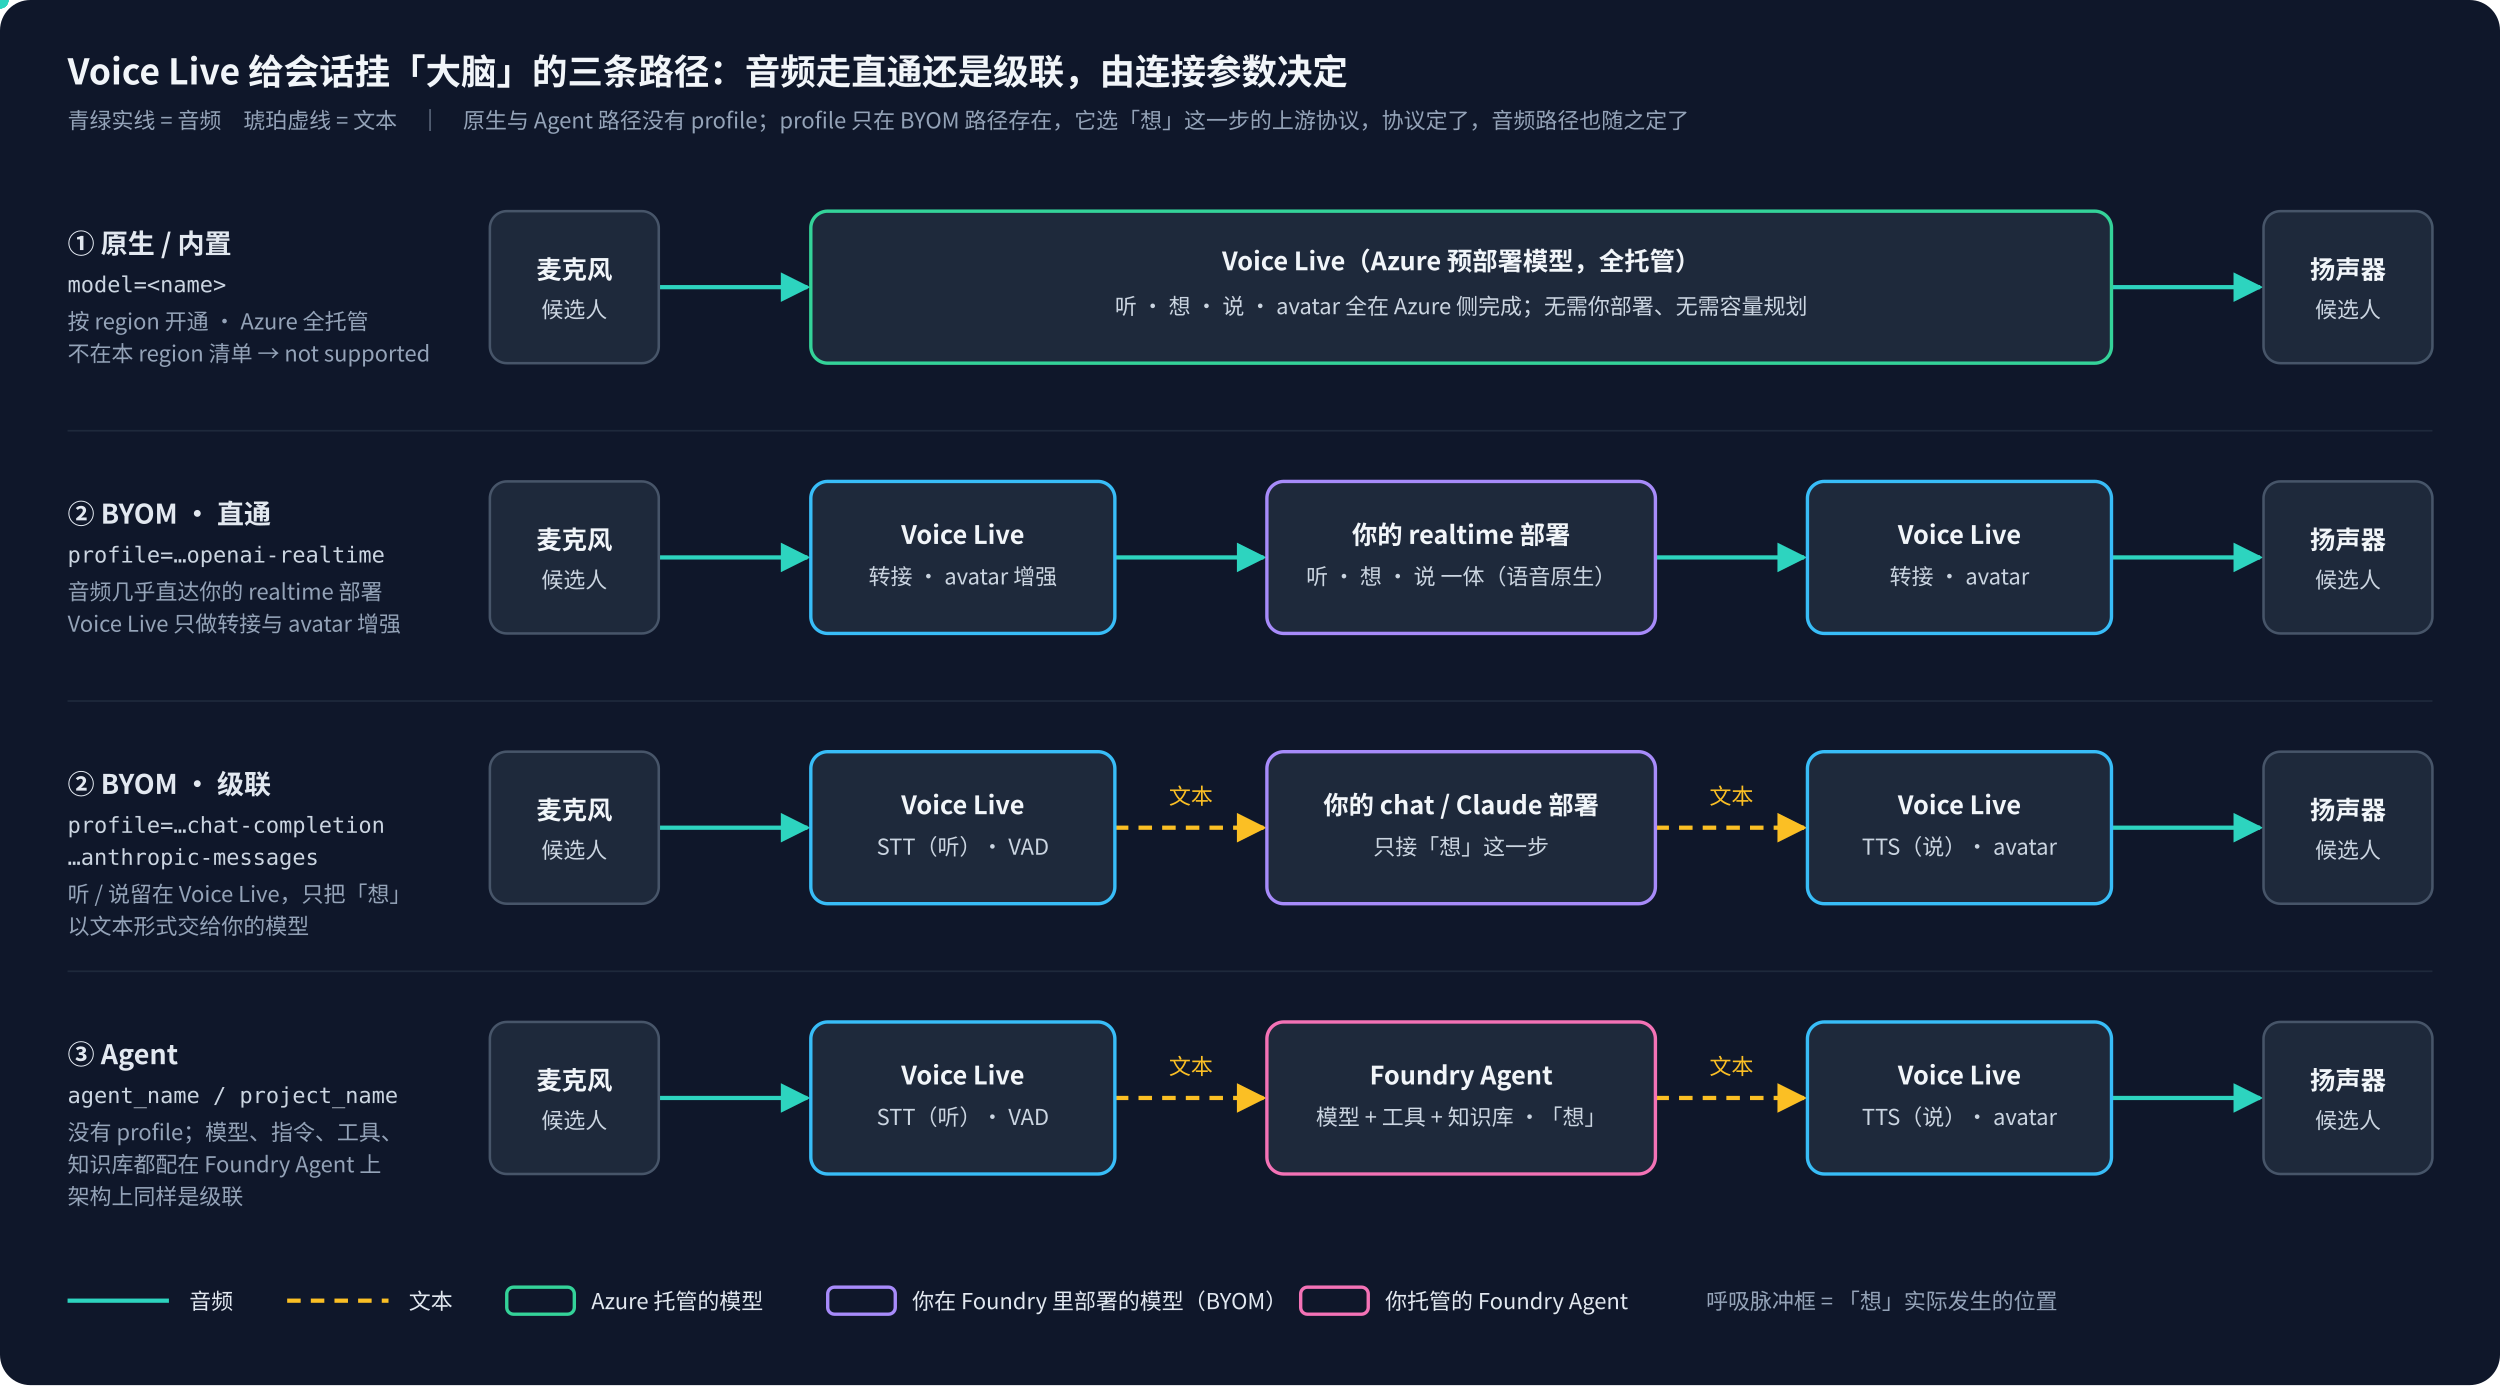
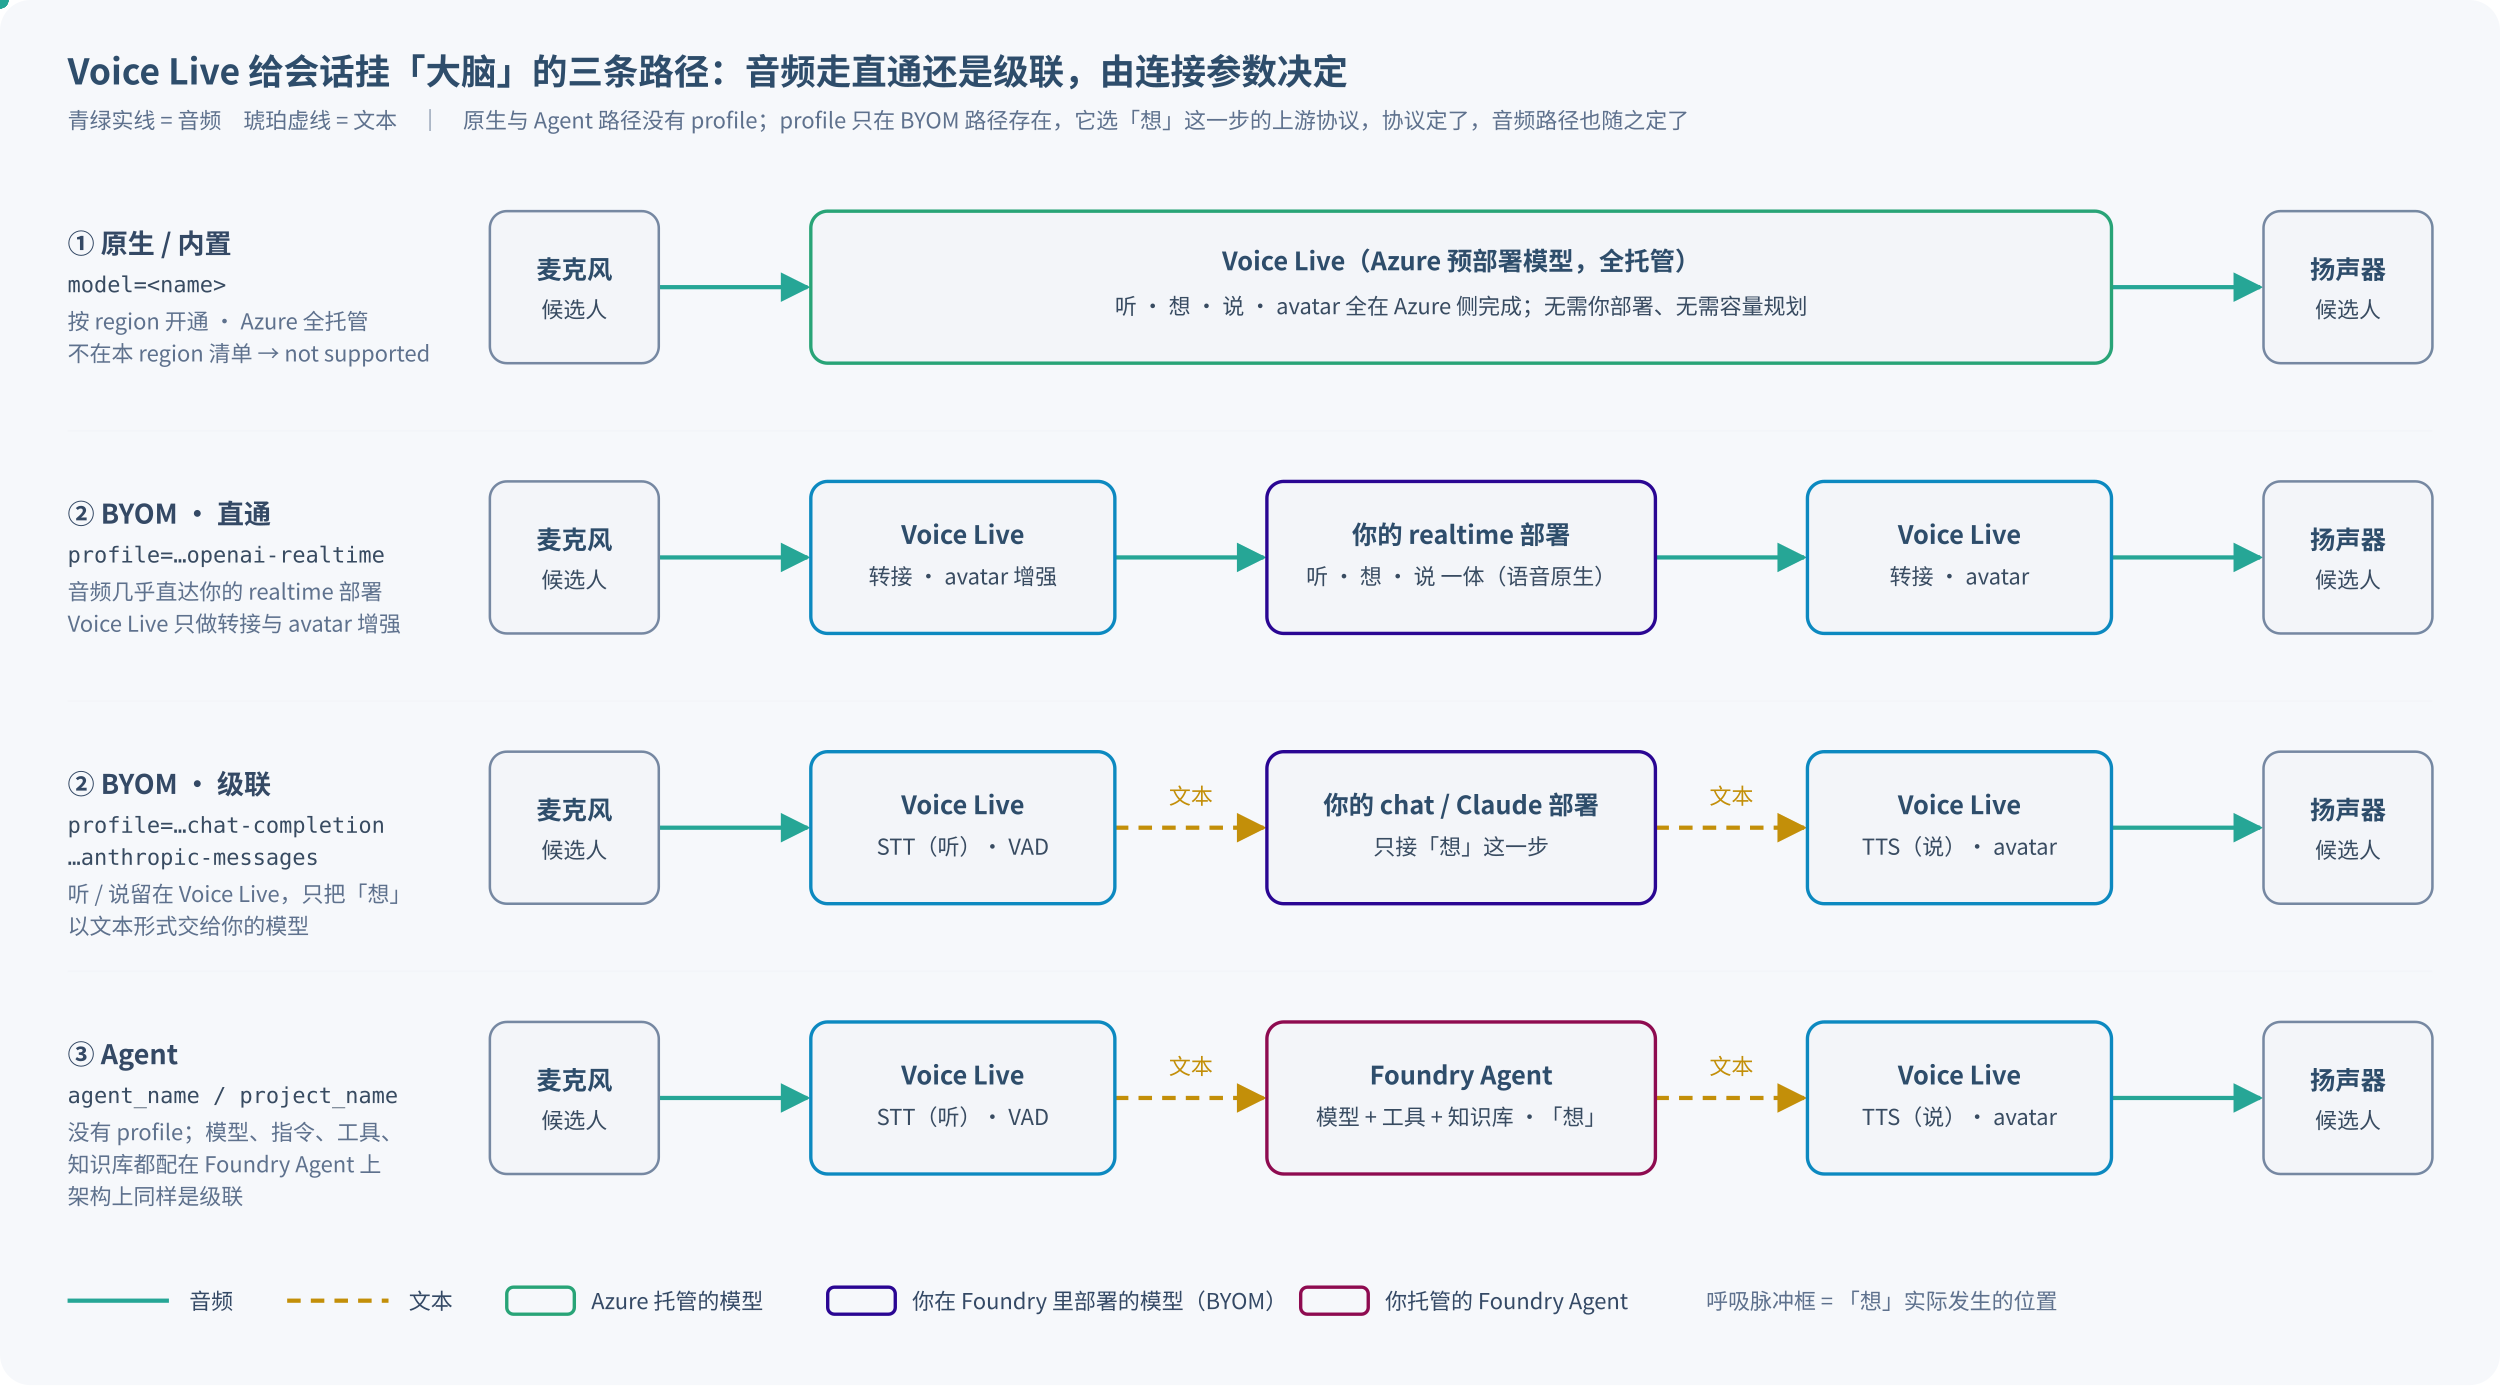
<svg xmlns="http://www.w3.org/2000/svg" width="1480" height="820" viewBox="0 0 1480 820" font-family="-apple-system, 'PingFang SC', 'Hiragino Sans GB', 'Noto Sans CJK SC', 'Helvetica Neue', Arial, sans-serif">
  <style>
-     .title { font-size: 21px; font-weight: 700; fill: #f1f5f9; }
-     .sub { font-size: 13px; fill: #94a3b8; }
-     .lane-t { font-size: 16px; font-weight: 700; fill: #e2e8f0; }
-     .lane-s { font-size: 13px; fill: #94a3b8; }
-     .lane-m { font-size: 13px; fill: #cbd5e1; font-family: 'SF Mono', Menlo, Consolas, monospace; }
-     .box-t { font-size: 15px; font-weight: 700; fill: #f1f5f9; text-anchor: middle; }
-     .box-s { font-size: 13px; fill: #cbd5e1; text-anchor: middle; }
-     .seg-l { font-size: 13px; fill: #fbbf24; text-anchor: middle; }
-     .audio { stroke: #2dd4bf; stroke-width: 2.5; fill: none; }
-     .text { stroke: #fbbf24; stroke-width: 2.5; fill: none; stroke-dasharray: 8 6; animation: flow 1.2s linear infinite; }
+     .title { font-size: 21px; font-weight: 700; fill: #2e4d6b; }
+     .sub { font-size: 13px; fill: #5e718d; }
+     .lane-t { font-size: 16px; font-weight: 700; fill: #344965; }
+     .lane-s { font-size: 13px; fill: #5e718d; }
+     .lane-m { font-size: 13px; fill: #384b61; font-family: 'SF Mono', Menlo, Consolas, monospace; }
+     .box-t { font-size: 15px; font-weight: 700; fill: #2e4d6b; text-anchor: middle; }
+     .box-s { font-size: 13px; fill: #384b61; text-anchor: middle; }
+     .seg-l { font-size: 13px; fill: #c38f09; text-anchor: middle; }
+     .audio { stroke: #26a696; stroke-width: 2.5; fill: none; }
+     .text { stroke: #c38f09; stroke-width: 2.5; fill: none; stroke-dasharray: 8 6; animation: flow 1.2s linear infinite; }
    .think { animation: breathe 2.4s ease-in-out infinite; }
    @keyframes flow { to { stroke-dashoffset: -28; } }
    @keyframes breathe { 0%,100% { stroke-opacity: 0.55; } 50% { stroke-opacity: 1; } }
  </style>
  <defs>
    <marker id="aA" viewBox="0 0 10 10" refX="9" refY="5" markerWidth="7" markerHeight="7" orient="auto">
-       <path d="M0,0 L10,5 L0,10 z" fill="#2dd4bf" />
+       <path d="M0,0 L10,5 L0,10 z" fill="#26a696" />
    </marker>
    <marker id="aT" viewBox="0 0 10 10" refX="9" refY="5" markerWidth="7" markerHeight="7" orient="auto">
-       <path d="M0,0 L10,5 L0,10 z" fill="#fbbf24" />
+       <path d="M0,0 L10,5 L0,10 z" fill="#c38f09" />
    </marker>
  </defs>
-   <rect width="1480" height="820" rx="18" fill="#0f172a" />
+   <rect width="1480" height="820" rx="18" fill="#f6f8fb" />
  <text x="40" y="50" class="title">Voice Live 给会话挂「大脑」的三条路径：音频走直通还是级联，由连接参数决定</text>
  <text x="40" y="76" class="sub">青绿实线 = 音频　琥珀虚线 = 文本　｜　原生与 Agent 路径没有 profile；profile 只在 BYOM 路径存在，它选「想」这一步的上游协议，协议定了，音频路径也随之定了</text>
-   <line x1="40" y1="255" x2="1440" y2="255" stroke="#1e293b" stroke-width="1" />
-   <line x1="40" y1="415" x2="1440" y2="415" stroke="#1e293b" stroke-width="1" />
-   <line x1="40" y1="575" x2="1440" y2="575" stroke="#1e293b" stroke-width="1" />
+   <line x1="40" y1="255" x2="1440" y2="255" stroke="#f3f5f9" stroke-width="1" />
+   <line x1="40" y1="415" x2="1440" y2="415" stroke="#f3f5f9" stroke-width="1" />
+   <line x1="40" y1="575" x2="1440" y2="575" stroke="#f3f5f9" stroke-width="1" />
  <text x="40" y="150" class="lane-t">① 原生 / 内置</text>
  <text x="40" y="173" class="lane-m">model=&lt;name&gt;</text>
  <text x="40" y="195" class="lane-s">按 region 开通 · Azure 全托管</text>
  <text x="40" y="214" class="lane-s">不在本 region 清单 → not supported</text>
  <line x1="390" y1="170" x2="478" y2="170" class="audio" marker-end="url(#aA)" />
  <line x1="1250" y1="170" x2="1338" y2="170" class="audio" marker-end="url(#aA)" />
-   <circle r="5" fill="#2dd4bf">
+   <circle r="5" fill="#26a696">
    <animateMotion dur="3.2s" repeatCount="indefinite" path="M390,170 L1340,170" />
  </circle>
-   <circle r="5" fill="#2dd4bf">
+   <circle r="5" fill="#26a696">
    <animateMotion dur="3.2s" begin="1.6s" repeatCount="indefinite" path="M390,170 L1340,170" />
  </circle>
-   <rect x="290" y="125" width="100" height="90" rx="10" fill="#1e293b" stroke="#475569" stroke-width="1.5" />
+   <rect x="290" y="125" width="100" height="90" rx="10" fill="#f3f5f9" stroke="#7688a2" stroke-width="1.5" />
  <text x="340" y="165" class="box-t">麦克风</text>
  <text x="340" y="188" class="box-s">候选人</text>
-   <rect x="480" y="125" width="770" height="90" rx="10" fill="#1e293b" stroke="#34d399" stroke-width="2" class="think" />
+   <rect x="480" y="125" width="770" height="90" rx="10" fill="#f3f5f9" stroke="#28a477" stroke-width="2" class="think" />
  <text x="865" y="160" class="box-t">Voice Live（Azure 预部署模型，全托管）</text>
  <text x="865" y="186" class="box-s">听 · 想 · 说 · avatar 全在 Azure 侧完成；无需你部署、无需容量规划</text>
-   <rect x="1340" y="125" width="100" height="90" rx="10" fill="#1e293b" stroke="#475569" stroke-width="1.5" />
+   <rect x="1340" y="125" width="100" height="90" rx="10" fill="#f3f5f9" stroke="#7688a2" stroke-width="1.5" />
  <text x="1390" y="165" class="box-t">扬声器</text>
  <text x="1390" y="188" class="box-s">候选人</text>
  <text x="40" y="310" class="lane-t">② BYOM · 直通</text>
  <text x="40" y="333" class="lane-m">profile=…openai-realtime</text>
  <text x="40" y="355" class="lane-s">音频几乎直达你的 realtime 部署</text>
  <text x="40" y="374" class="lane-s">Voice Live 只做转接与 avatar 增强</text>
  <line x1="390" y1="330" x2="478" y2="330" class="audio" marker-end="url(#aA)" />
  <line x1="660" y1="330" x2="748" y2="330" class="audio" marker-end="url(#aA)" />
  <line x1="980" y1="330" x2="1068" y2="330" class="audio" marker-end="url(#aA)" />
  <line x1="1250" y1="330" x2="1338" y2="330" class="audio" marker-end="url(#aA)" />
-   <circle r="5" fill="#2dd4bf">
+   <circle r="5" fill="#26a696">
    <animateMotion dur="3.2s" repeatCount="indefinite" path="M390,330 L1340,330" />
  </circle>
-   <circle r="5" fill="#2dd4bf">
+   <circle r="5" fill="#26a696">
    <animateMotion dur="3.2s" begin="1.6s" repeatCount="indefinite" path="M390,330 L1340,330" />
  </circle>
-   <rect x="290" y="285" width="100" height="90" rx="10" fill="#1e293b" stroke="#475569" stroke-width="1.5" />
+   <rect x="290" y="285" width="100" height="90" rx="10" fill="#f3f5f9" stroke="#7688a2" stroke-width="1.5" />
  <text x="340" y="325" class="box-t">麦克风</text>
  <text x="340" y="348" class="box-s">候选人</text>
-   <rect x="480" y="285" width="180" height="90" rx="10" fill="#1e293b" stroke="#38bdf8" stroke-width="2" />
+   <rect x="480" y="285" width="180" height="90" rx="10" fill="#f3f5f9" stroke="#0c89c0" stroke-width="2" />
  <text x="570" y="322" class="box-t">Voice Live</text>
  <text x="570" y="346" class="box-s">转接 · avatar 增强</text>
-   <rect x="750" y="285" width="230" height="90" rx="10" fill="#1e293b" stroke="#a78bfa" stroke-width="2" class="think" />
+   <rect x="750" y="285" width="230" height="90" rx="10" fill="#f3f5f9" stroke="#2a0693" stroke-width="2" class="think" />
  <text x="865" y="322" class="box-t">你的 realtime 部署</text>
  <text x="865" y="346" class="box-s">听 · 想 · 说 一体（语音原生）</text>
-   <rect x="1070" y="285" width="180" height="90" rx="10" fill="#1e293b" stroke="#38bdf8" stroke-width="2" />
+   <rect x="1070" y="285" width="180" height="90" rx="10" fill="#f3f5f9" stroke="#0c89c0" stroke-width="2" />
  <text x="1160" y="322" class="box-t">Voice Live</text>
  <text x="1160" y="346" class="box-s">转接 · avatar</text>
-   <rect x="1340" y="285" width="100" height="90" rx="10" fill="#1e293b" stroke="#475569" stroke-width="1.5" />
+   <rect x="1340" y="285" width="100" height="90" rx="10" fill="#f3f5f9" stroke="#7688a2" stroke-width="1.5" />
  <text x="1390" y="325" class="box-t">扬声器</text>
  <text x="1390" y="348" class="box-s">候选人</text>
  <text x="40" y="470" class="lane-t">② BYOM · 级联</text>
  <text x="40" y="493" class="lane-m">profile=…chat-completion</text>
  <text x="40" y="512" class="lane-m">　　　　 …anthropic-messages</text>
  <text x="40" y="534" class="lane-s">听 / 说留在 Voice Live，只把「想」</text>
  <text x="40" y="553" class="lane-s">以文本形式交给你的模型</text>
  <line x1="390" y1="490" x2="478" y2="490" class="audio" marker-end="url(#aA)" />
  <line x1="660" y1="490" x2="748" y2="490" class="text" marker-end="url(#aT)" />
  <text x="705" y="476" class="seg-l">文本</text>
  <line x1="980" y1="490" x2="1068" y2="490" class="text" marker-end="url(#aT)" />
  <text x="1025" y="476" class="seg-l">文本</text>
  <line x1="1250" y1="490" x2="1338" y2="490" class="audio" marker-end="url(#aA)" />
-   <circle r="5" fill="#2dd4bf">
+   <circle r="5" fill="#26a696">
    <animateMotion dur="3.2s" repeatCount="indefinite" path="M390,490 L1340,490" />
-     <animate attributeName="fill" calcMode="discrete" keyTimes="0;0.284;0.716" values="#2dd4bf;#fbbf24;#2dd4bf" dur="3.2s" repeatCount="indefinite" />
+     <animate attributeName="fill" calcMode="discrete" keyTimes="0;0.284;0.716" values="#26a696;#c38f09;#26a696" dur="3.2s" repeatCount="indefinite" />
  </circle>
-   <circle r="5" fill="#2dd4bf">
+   <circle r="5" fill="#26a696">
    <animateMotion dur="3.2s" begin="1.6s" repeatCount="indefinite" path="M390,490 L1340,490" />
-     <animate attributeName="fill" calcMode="discrete" keyTimes="0;0.284;0.716" values="#2dd4bf;#fbbf24;#2dd4bf" dur="3.2s" begin="1.6s" repeatCount="indefinite" />
+     <animate attributeName="fill" calcMode="discrete" keyTimes="0;0.284;0.716" values="#26a696;#c38f09;#26a696" dur="3.2s" begin="1.6s" repeatCount="indefinite" />
  </circle>
-   <rect x="290" y="445" width="100" height="90" rx="10" fill="#1e293b" stroke="#475569" stroke-width="1.5" />
+   <rect x="290" y="445" width="100" height="90" rx="10" fill="#f3f5f9" stroke="#7688a2" stroke-width="1.5" />
  <text x="340" y="485" class="box-t">麦克风</text>
  <text x="340" y="508" class="box-s">候选人</text>
-   <rect x="480" y="445" width="180" height="90" rx="10" fill="#1e293b" stroke="#38bdf8" stroke-width="2" />
+   <rect x="480" y="445" width="180" height="90" rx="10" fill="#f3f5f9" stroke="#0c89c0" stroke-width="2" />
  <text x="570" y="482" class="box-t">Voice Live</text>
  <text x="570" y="506" class="box-s">STT（听）· VAD</text>
-   <rect x="750" y="445" width="230" height="90" rx="10" fill="#1e293b" stroke="#a78bfa" stroke-width="2" class="think" />
+   <rect x="750" y="445" width="230" height="90" rx="10" fill="#f3f5f9" stroke="#2a0693" stroke-width="2" class="think" />
  <text x="865" y="482" class="box-t">你的 chat / Claude 部署</text>
  <text x="865" y="506" class="box-s">只接「想」这一步</text>
-   <rect x="1070" y="445" width="180" height="90" rx="10" fill="#1e293b" stroke="#38bdf8" stroke-width="2" />
+   <rect x="1070" y="445" width="180" height="90" rx="10" fill="#f3f5f9" stroke="#0c89c0" stroke-width="2" />
  <text x="1160" y="482" class="box-t">Voice Live</text>
  <text x="1160" y="506" class="box-s">TTS（说）· avatar</text>
-   <rect x="1340" y="445" width="100" height="90" rx="10" fill="#1e293b" stroke="#475569" stroke-width="1.5" />
+   <rect x="1340" y="445" width="100" height="90" rx="10" fill="#f3f5f9" stroke="#7688a2" stroke-width="1.5" />
  <text x="1390" y="485" class="box-t">扬声器</text>
  <text x="1390" y="508" class="box-s">候选人</text>
  <text x="40" y="630" class="lane-t">③ Agent</text>
  <text x="40" y="653" class="lane-m">agent_name / project_name</text>
  <text x="40" y="675" class="lane-s">没有 profile；模型、指令、工具、</text>
  <text x="40" y="694" class="lane-s">知识库都配在 Foundry Agent 上</text>
  <text x="40" y="713" class="lane-s">架构上同样是级联</text>
  <line x1="390" y1="650" x2="478" y2="650" class="audio" marker-end="url(#aA)" />
  <line x1="660" y1="650" x2="748" y2="650" class="text" marker-end="url(#aT)" />
  <text x="705" y="636" class="seg-l">文本</text>
  <line x1="980" y1="650" x2="1068" y2="650" class="text" marker-end="url(#aT)" />
  <text x="1025" y="636" class="seg-l">文本</text>
  <line x1="1250" y1="650" x2="1338" y2="650" class="audio" marker-end="url(#aA)" />
-   <circle r="5" fill="#2dd4bf">
+   <circle r="5" fill="#26a696">
    <animateMotion dur="3.2s" repeatCount="indefinite" path="M390,650 L1340,650" />
-     <animate attributeName="fill" calcMode="discrete" keyTimes="0;0.284;0.716" values="#2dd4bf;#fbbf24;#2dd4bf" dur="3.2s" repeatCount="indefinite" />
+     <animate attributeName="fill" calcMode="discrete" keyTimes="0;0.284;0.716" values="#26a696;#c38f09;#26a696" dur="3.2s" repeatCount="indefinite" />
  </circle>
-   <circle r="5" fill="#2dd4bf">
+   <circle r="5" fill="#26a696">
    <animateMotion dur="3.2s" begin="1.6s" repeatCount="indefinite" path="M390,650 L1340,650" />
-     <animate attributeName="fill" calcMode="discrete" keyTimes="0;0.284;0.716" values="#2dd4bf;#fbbf24;#2dd4bf" dur="3.2s" begin="1.6s" repeatCount="indefinite" />
+     <animate attributeName="fill" calcMode="discrete" keyTimes="0;0.284;0.716" values="#26a696;#c38f09;#26a696" dur="3.2s" begin="1.6s" repeatCount="indefinite" />
  </circle>
-   <rect x="290" y="605" width="100" height="90" rx="10" fill="#1e293b" stroke="#475569" stroke-width="1.5" />
+   <rect x="290" y="605" width="100" height="90" rx="10" fill="#f3f5f9" stroke="#7688a2" stroke-width="1.5" />
  <text x="340" y="645" class="box-t">麦克风</text>
  <text x="340" y="668" class="box-s">候选人</text>
-   <rect x="480" y="605" width="180" height="90" rx="10" fill="#1e293b" stroke="#38bdf8" stroke-width="2" />
+   <rect x="480" y="605" width="180" height="90" rx="10" fill="#f3f5f9" stroke="#0c89c0" stroke-width="2" />
  <text x="570" y="642" class="box-t">Voice Live</text>
  <text x="570" y="666" class="box-s">STT（听）· VAD</text>
-   <rect x="750" y="605" width="230" height="90" rx="10" fill="#1e293b" stroke="#f472b6" stroke-width="2" class="think" />
+   <rect x="750" y="605" width="230" height="90" rx="10" fill="#f3f5f9" stroke="#8e0b50" stroke-width="2" class="think" />
  <text x="865" y="642" class="box-t">Foundry Agent</text>
  <text x="865" y="666" class="box-s">模型 + 工具 + 知识库 ·「想」</text>
-   <rect x="1070" y="605" width="180" height="90" rx="10" fill="#1e293b" stroke="#38bdf8" stroke-width="2" />
+   <rect x="1070" y="605" width="180" height="90" rx="10" fill="#f3f5f9" stroke="#0c89c0" stroke-width="2" />
  <text x="1160" y="642" class="box-t">Voice Live</text>
  <text x="1160" y="666" class="box-s">TTS（说）· avatar</text>
-   <rect x="1340" y="605" width="100" height="90" rx="10" fill="#1e293b" stroke="#475569" stroke-width="1.5" />
+   <rect x="1340" y="605" width="100" height="90" rx="10" fill="#f3f5f9" stroke="#7688a2" stroke-width="1.5" />
  <text x="1390" y="645" class="box-t">扬声器</text>
  <text x="1390" y="668" class="box-s">候选人</text>
  <line x1="40" y1="770" x2="100" y2="770" class="audio" />
-   <text x="112" y="775" class="sub" style="fill:#e2e8f0">音频</text>
+   <text x="112" y="775" class="sub" style="fill:#344965">音频</text>
  <line x1="170" y1="770" x2="230" y2="770" class="text" />
-   <text x="242" y="775" class="sub" style="fill:#e2e8f0">文本</text>
-   <rect x="300" y="762" width="40" height="16" rx="4" fill="none" stroke="#34d399" stroke-width="2" />
-   <text x="350" y="775" class="sub" style="fill:#e2e8f0">Azure 托管的模型</text>
-   <rect x="490" y="762" width="40" height="16" rx="4" fill="none" stroke="#a78bfa" stroke-width="2" />
-   <text x="540" y="775" class="sub" style="fill:#e2e8f0">你在 Foundry 里部署的模型（BYOM）</text>
-   <rect x="770" y="762" width="40" height="16" rx="4" fill="none" stroke="#f472b6" stroke-width="2" />
-   <text x="820" y="775" class="sub" style="fill:#e2e8f0">你托管的 Foundry Agent</text>
+   <text x="242" y="775" class="sub" style="fill:#344965">文本</text>
+   <rect x="300" y="762" width="40" height="16" rx="4" fill="none" stroke="#28a477" stroke-width="2" />
+   <text x="350" y="775" class="sub" style="fill:#344965">Azure 托管的模型</text>
+   <rect x="490" y="762" width="40" height="16" rx="4" fill="none" stroke="#2a0693" stroke-width="2" />
+   <text x="540" y="775" class="sub" style="fill:#344965">你在 Foundry 里部署的模型（BYOM）</text>
+   <rect x="770" y="762" width="40" height="16" rx="4" fill="none" stroke="#8e0b50" stroke-width="2" />
+   <text x="820" y="775" class="sub" style="fill:#344965">你托管的 Foundry Agent</text>
  <text x="1010" y="775" class="sub">呼吸脉冲框 = 「想」实际发生的位置</text>
</svg>
